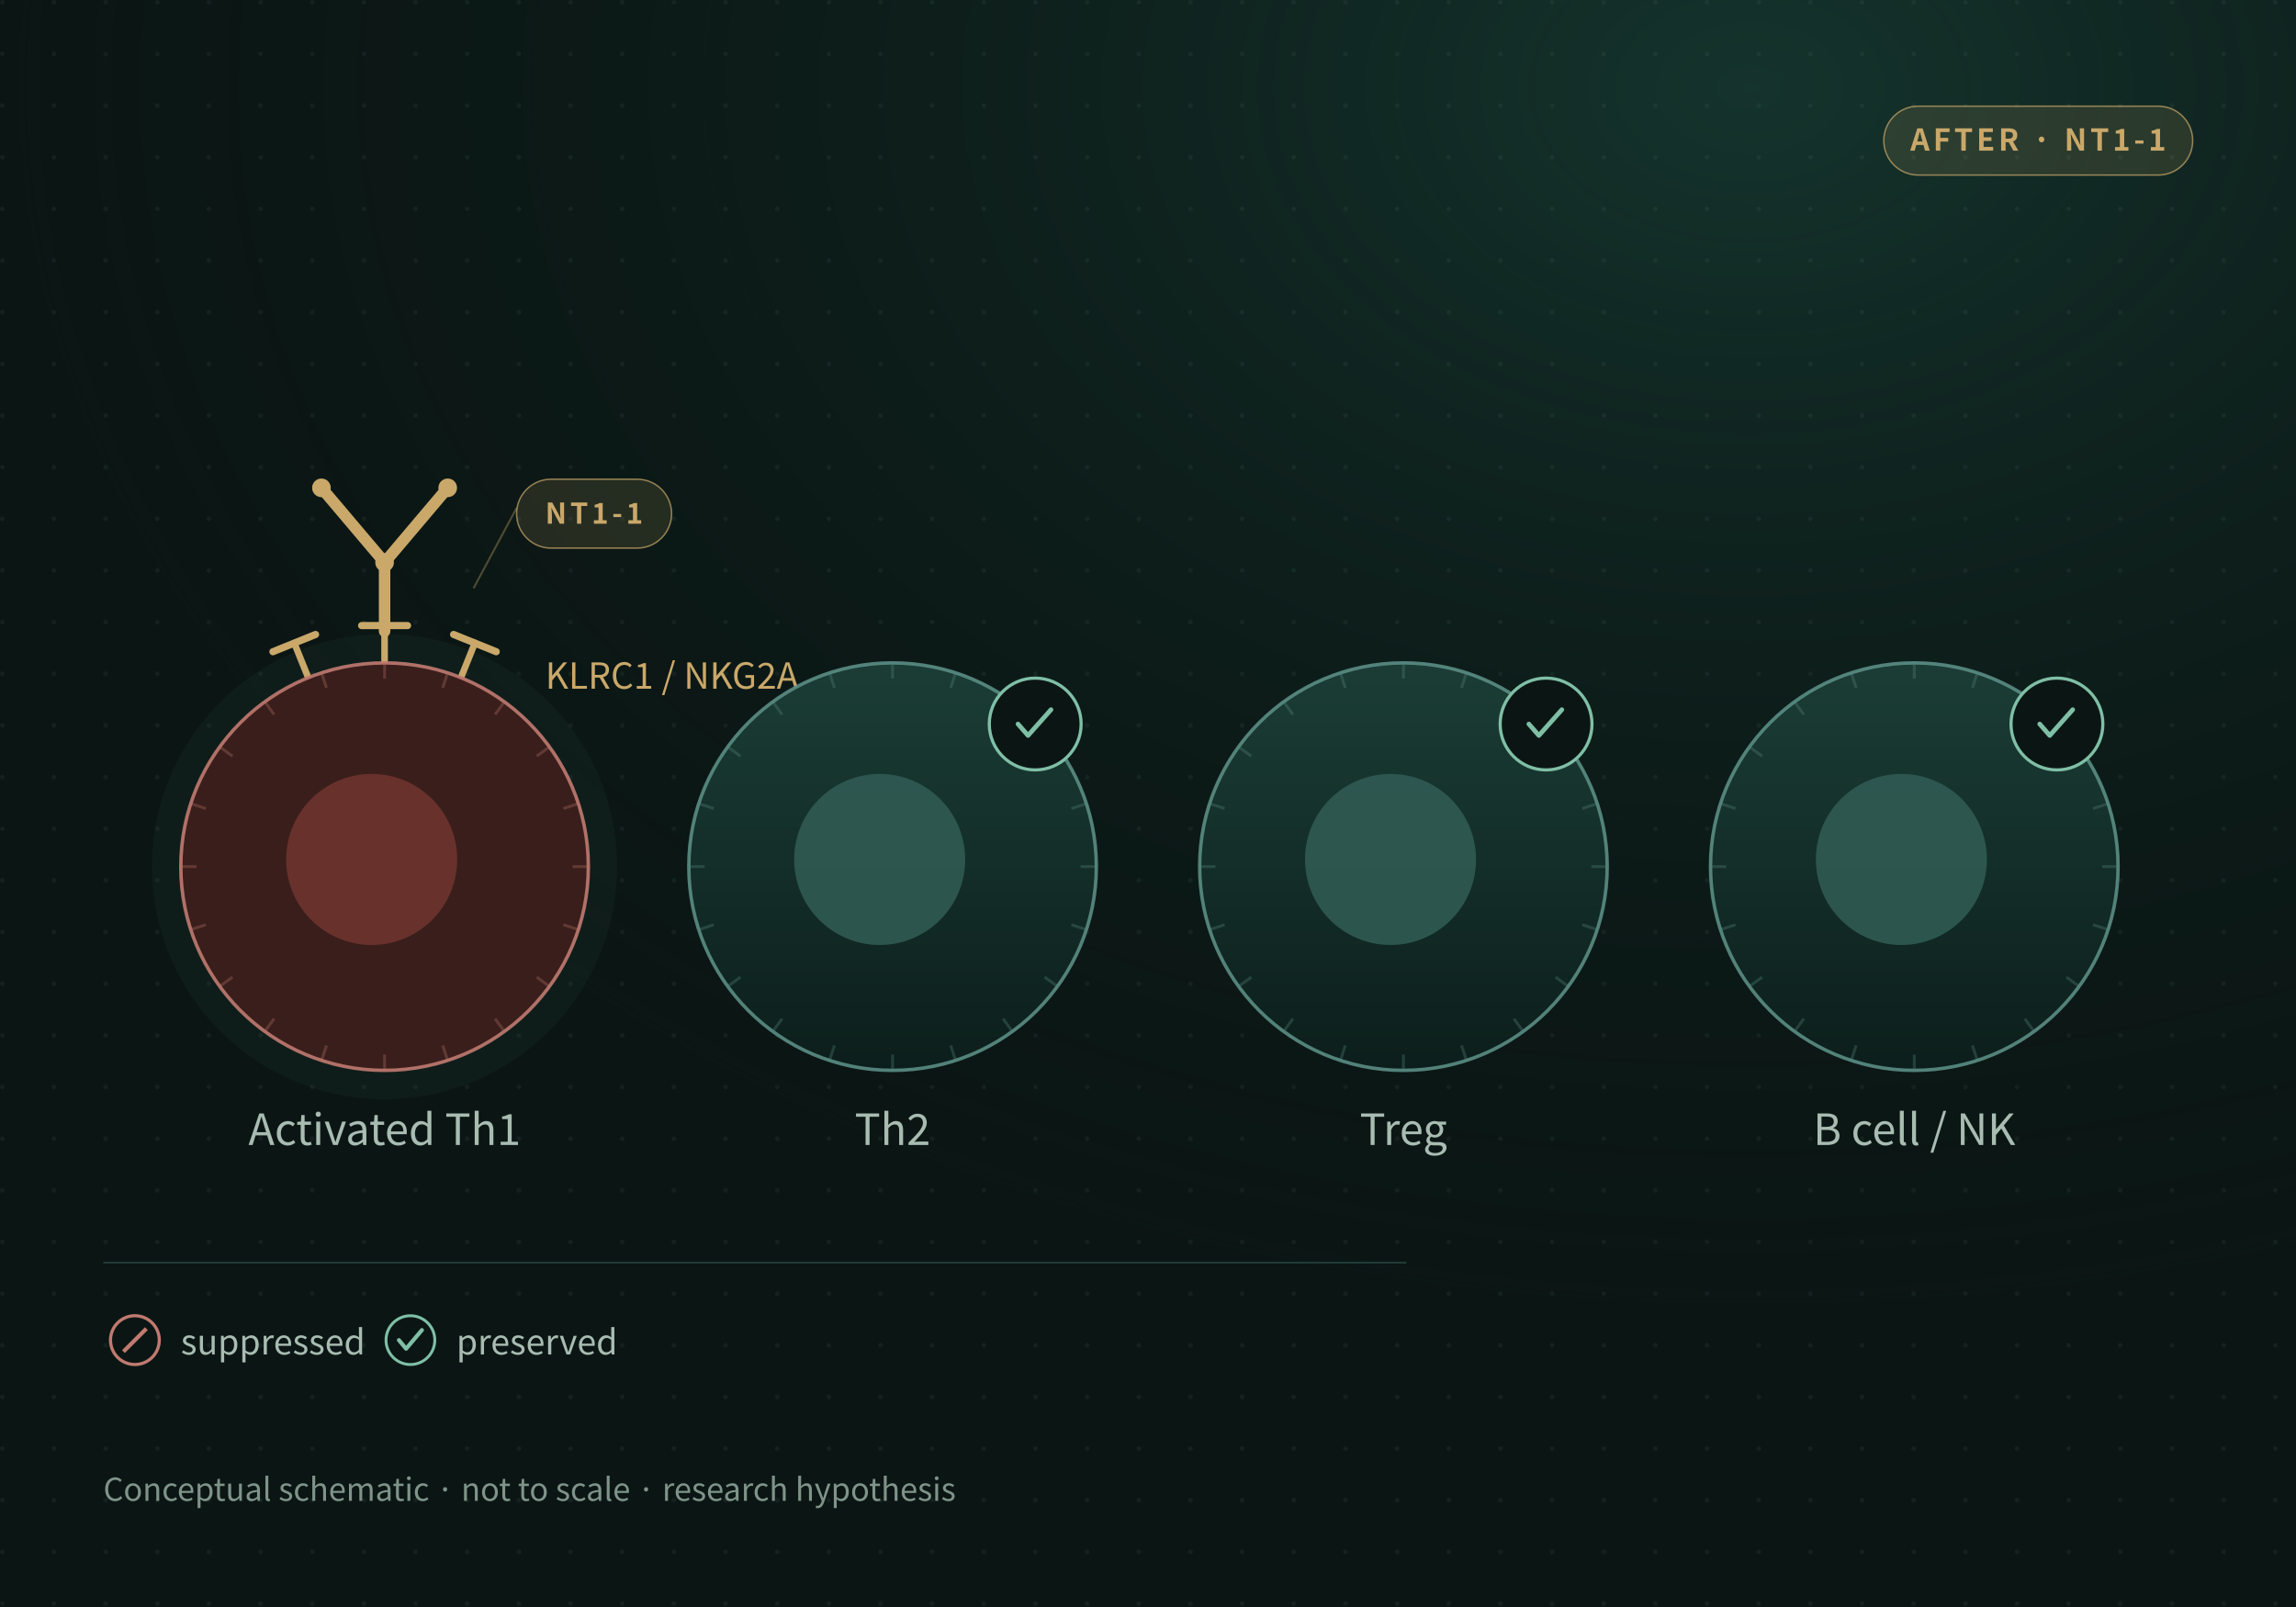
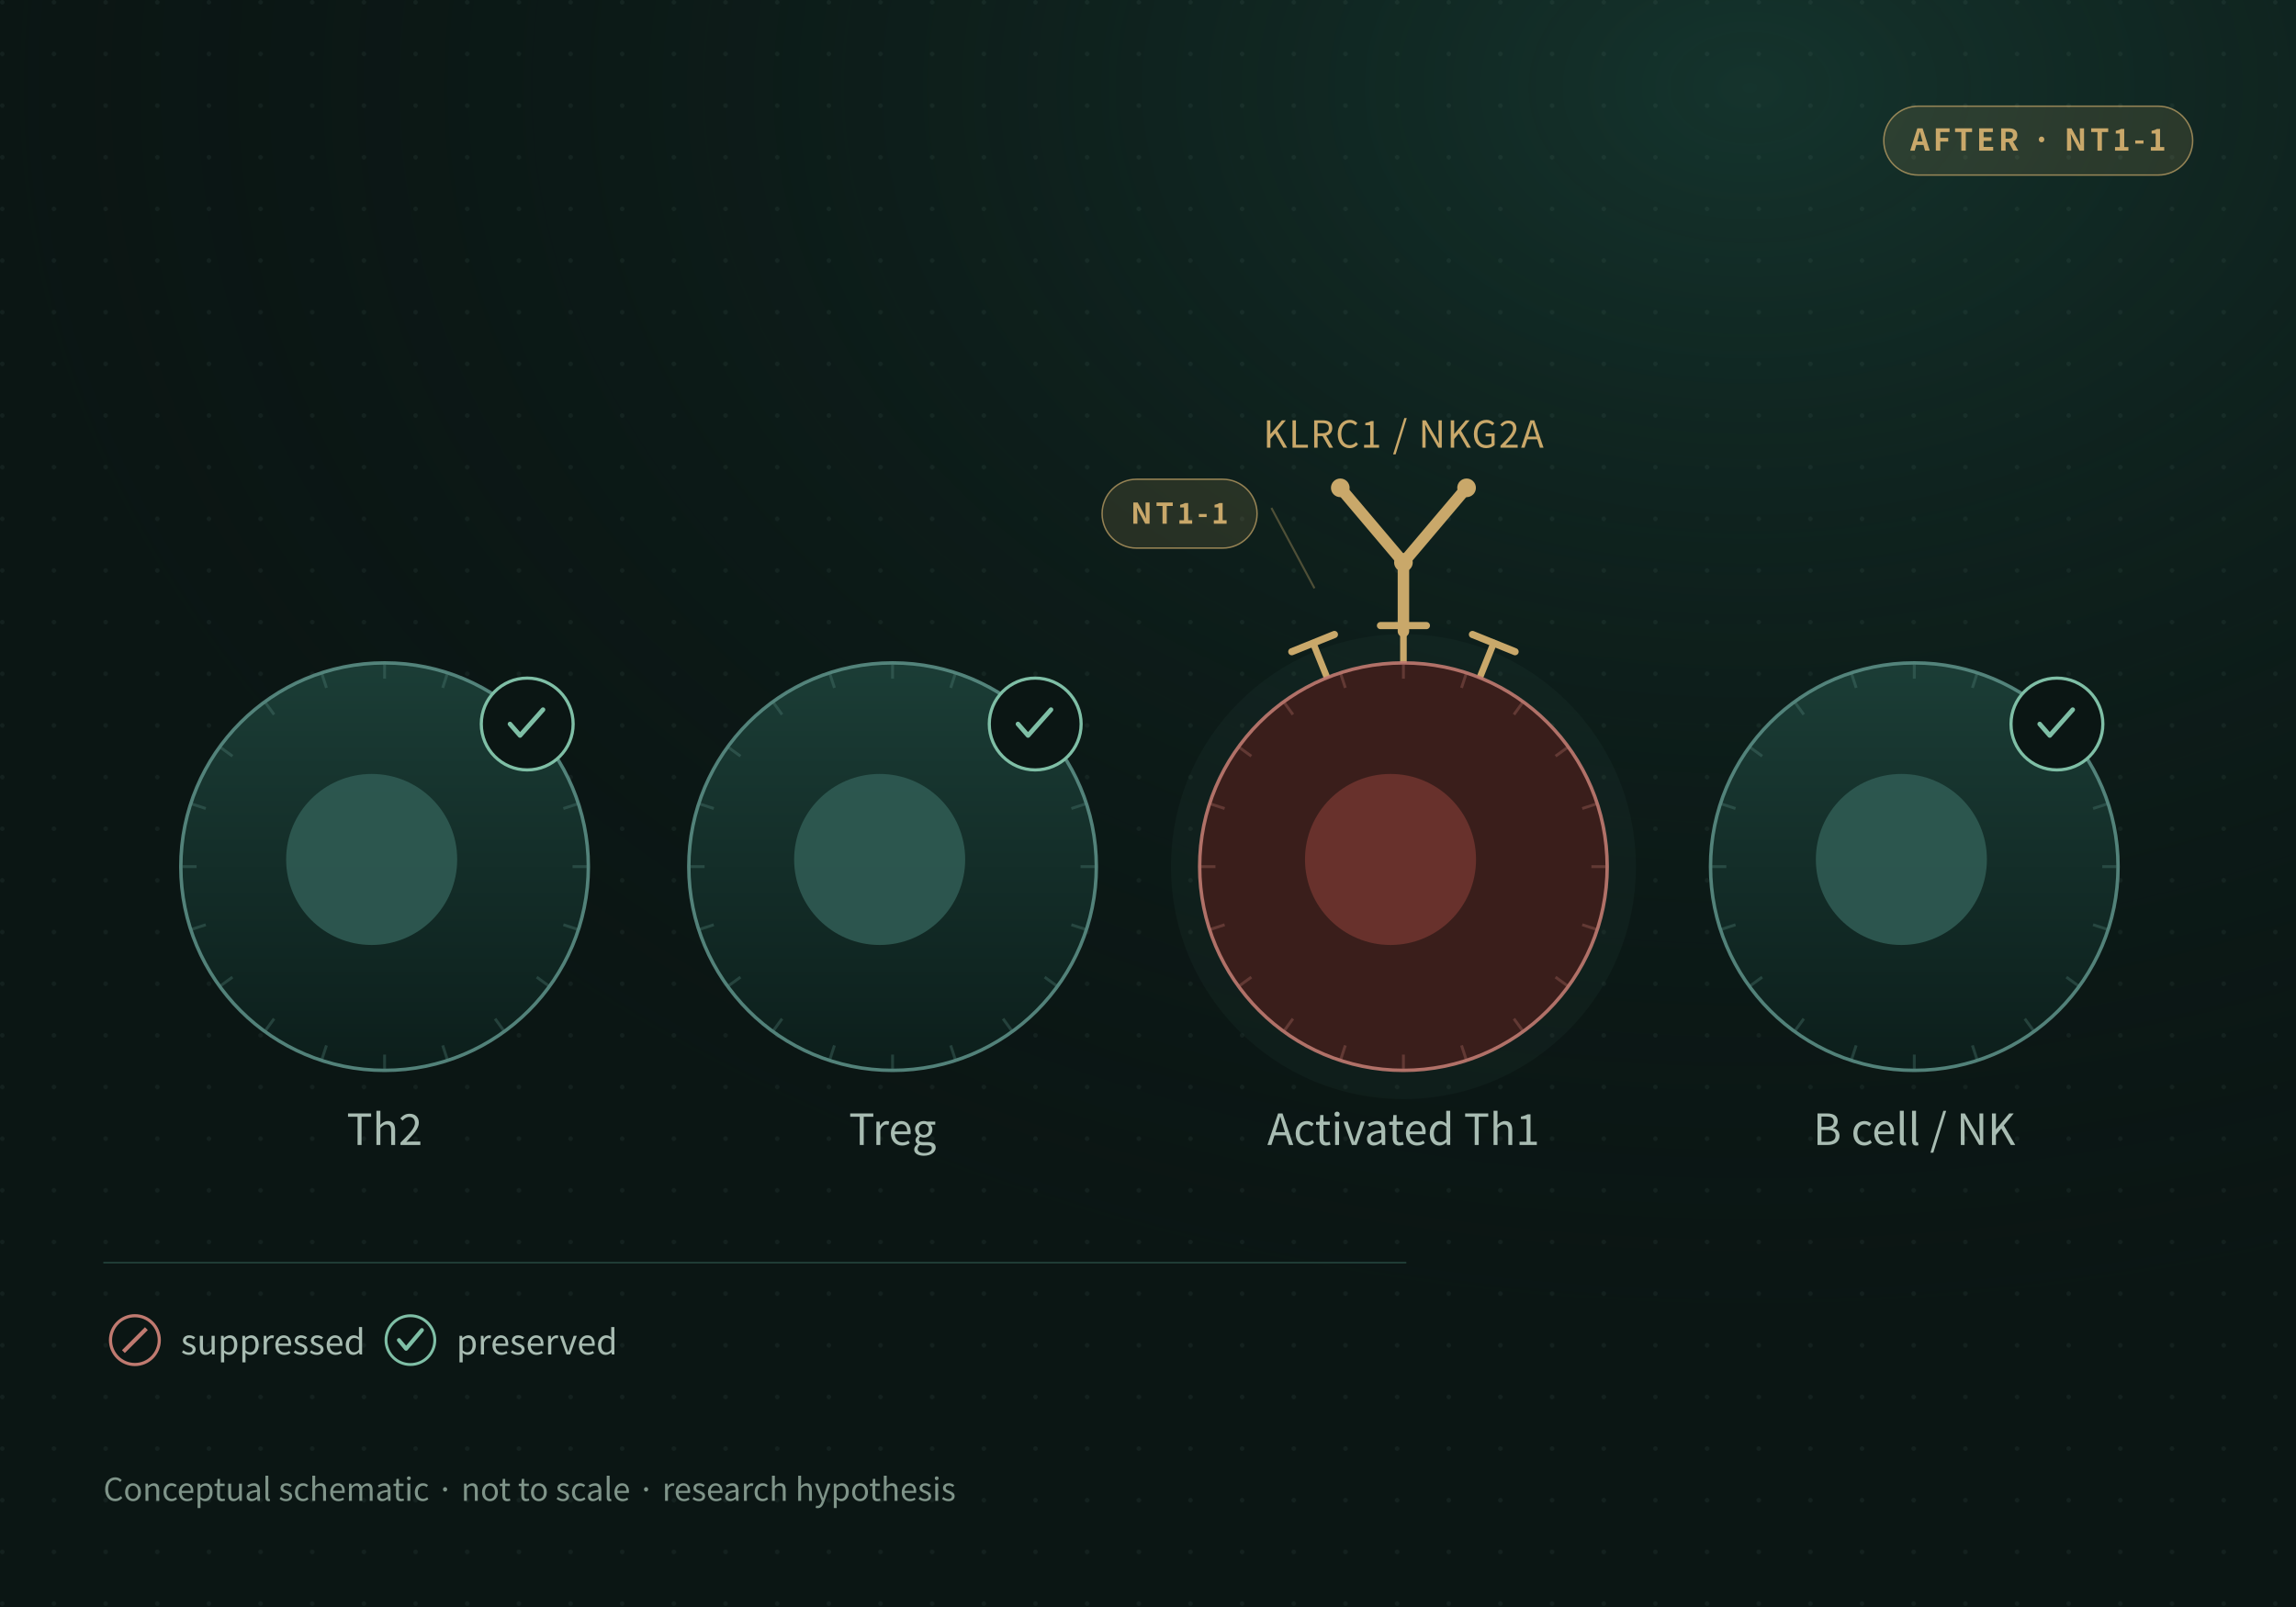
<svg xmlns="http://www.w3.org/2000/svg" width="1600" height="1120" viewBox="0 0 1600 1120">
  <defs>
    <radialGradient id="glow" cx="76%" cy="6%" r="78%">
      <stop offset="0%" stop-color="#1d4c41" stop-opacity="0.55" />
      <stop offset="55%" stop-color="#123029" stop-opacity="0.22" />
      <stop offset="100%" stop-color="#0b1614" stop-opacity="0" />
    </radialGradient>
    <pattern id="dots" width="36" height="36" patternUnits="userSpaceOnUse">
      <circle cx="1.6" cy="1.6" r="1.6" fill="#8fb4a6" fill-opacity="0.075" />
    </pattern>
    <linearGradient id="cellfill" x1="0" y1="0" x2="0" y2="1">
      <stop offset="0%" stop-color="#1b3d36" />
      <stop offset="100%" stop-color="#0c1e1b" />
    </linearGradient>
  </defs>
  <rect width="1600" height="1120" fill="#0b1614" />
  <rect width="1600" height="1120" fill="url(#glow)" />
  <rect width="1600" height="1120" fill="url(#dots)" />
  <rect x="1312.74" y="74" width="215.26" height="48" rx="24" fill="#c9a86a" fill-opacity="0.14" stroke="#c9a86a" stroke-opacity="0.7" />
  <text x="1420.37" y="105" fill="#c9a86a" font-family="'Noto Sans CJK KR','Noto Sans KR','Helvetica Neue',Arial,sans-serif" font-size="21" font-weight="600" letter-spacing="2.4" text-anchor="middle">AFTER · NT1-1</text>
-   <circle cx="268" cy="604" r="162" fill="#5a8d84" fill-opacity="0.06" />
-   <line x1="214.8" y1="472.3" x2="205.1" y2="448.2" stroke="#c9a86a" stroke-width="4.6" stroke-linecap="round" />
-   <line x1="190.2" y1="454.2" x2="219.9" y2="442.2" stroke="#c9a86a" stroke-width="5" stroke-linecap="round" />
-   <line x1="268.0" y1="462.0" x2="268.0" y2="436.0" stroke="#c9a86a" stroke-width="4.6" stroke-linecap="round" />
-   <line x1="252.0" y1="436.0" x2="284.0" y2="436.0" stroke="#c9a86a" stroke-width="5" stroke-linecap="round" />
-   <line x1="321.2" y1="472.3" x2="330.9" y2="448.2" stroke="#c9a86a" stroke-width="4.6" stroke-linecap="round" />
-   <line x1="316.1" y1="442.2" x2="345.8" y2="454.2" stroke="#c9a86a" stroke-width="5" stroke-linecap="round" />
+   <circle cx="978" cy="604" r="162" fill="#5a8d84" fill-opacity="0.06" />
+   <line x1="924.8" y1="472.3" x2="915.1" y2="448.2" stroke="#c9a86a" stroke-width="4.6" stroke-linecap="round" />
+   <line x1="900.2" y1="454.2" x2="929.9" y2="442.2" stroke="#c9a86a" stroke-width="5" stroke-linecap="round" />
+   <line x1="978.0" y1="462.0" x2="978.0" y2="436.0" stroke="#c9a86a" stroke-width="4.6" stroke-linecap="round" />
+   <line x1="962.0" y1="436.0" x2="994.0" y2="436.0" stroke="#c9a86a" stroke-width="5" stroke-linecap="round" />
+   <line x1="1031.2" y1="472.3" x2="1040.9" y2="448.2" stroke="#c9a86a" stroke-width="4.6" stroke-linecap="round" />
+   <line x1="1026.1" y1="442.2" x2="1055.8" y2="454.2" stroke="#c9a86a" stroke-width="5" stroke-linecap="round" />
  <g stroke="#c9a86a" stroke-width="8.0" stroke-linecap="round" fill="none">
-     <line x1="268" y1="440.0" x2="268" y2="392.0" />
-     <line x1="268" y1="392.0" x2="224.0" y2="340.0" />
-     <line x1="268" y1="392.0" x2="312.0" y2="340.0" />
+     <line x1="978" y1="440.0" x2="978" y2="392.0" />
+     <line x1="978" y1="392.0" x2="934.0" y2="340.0" />
+     <line x1="978" y1="392.0" x2="1022.0" y2="340.0" />
  </g>
-   <circle cx="224.0" cy="340.0" r="6.5" fill="#c9a86a" />
-   <circle cx="312.0" cy="340.0" r="6.5" fill="#c9a86a" />
-   <circle cx="268" cy="392.0" r="6.5" fill="#c9a86a" />
-   <rect x="360" y="334" width="108.0" height="48" rx="24" fill="#c9a86a" fill-opacity="0.14" stroke="#c9a86a" stroke-opacity="0.7" />
-   <text x="414.0" y="365" fill="#c9a86a" font-family="'Noto Sans CJK KR','Noto Sans KR','Helvetica Neue',Arial,sans-serif" font-size="20" font-weight="600" letter-spacing="2.4" text-anchor="middle">NT1-1</text>
-   <line x1="360" y1="354" x2="330" y2="410" stroke="#c9a86a" stroke-opacity="0.35" stroke-width="1.4" />
-   <text x="380" y="480" fill="#c9a86a" font-family="'Noto Sans CJK KR','Noto Sans KR','Helvetica Neue',Arial,sans-serif" font-size="25">KLRC1 / NKG2A</text>
-   <circle cx="268" cy="604" r="142" fill="#3a1e1b" stroke="#c07a70" stroke-width="2.4" stroke-opacity="0.9" />
-   <line x1="399.0" y1="604.0" x2="409.0" y2="604.0" stroke="#c07a70" stroke-opacity="0.3" stroke-width="2" />
-   <line x1="392.6" y1="644.5" x2="402.1" y2="647.6" stroke="#c07a70" stroke-opacity="0.3" stroke-width="2" />
-   <line x1="374.0" y1="681.0" x2="382.1" y2="686.9" stroke="#c07a70" stroke-opacity="0.3" stroke-width="2" />
-   <line x1="345.0" y1="710.0" x2="350.9" y2="718.1" stroke="#c07a70" stroke-opacity="0.3" stroke-width="2" />
-   <line x1="308.5" y1="728.6" x2="311.6" y2="738.1" stroke="#c07a70" stroke-opacity="0.3" stroke-width="2" />
-   <line x1="268.0" y1="735.0" x2="268.0" y2="745.0" stroke="#c07a70" stroke-opacity="0.3" stroke-width="2" />
-   <line x1="227.5" y1="728.6" x2="224.4" y2="738.1" stroke="#c07a70" stroke-opacity="0.3" stroke-width="2" />
-   <line x1="191.0" y1="710.0" x2="185.1" y2="718.1" stroke="#c07a70" stroke-opacity="0.3" stroke-width="2" />
-   <line x1="162.0" y1="681.0" x2="153.9" y2="686.9" stroke="#c07a70" stroke-opacity="0.3" stroke-width="2" />
-   <line x1="143.4" y1="644.5" x2="133.9" y2="647.6" stroke="#c07a70" stroke-opacity="0.3" stroke-width="2" />
-   <line x1="137.0" y1="604.0" x2="127.0" y2="604.0" stroke="#c07a70" stroke-opacity="0.3" stroke-width="2" />
-   <line x1="143.4" y1="563.5" x2="133.9" y2="560.4" stroke="#c07a70" stroke-opacity="0.3" stroke-width="2" />
-   <line x1="162.0" y1="527.0" x2="153.9" y2="521.1" stroke="#c07a70" stroke-opacity="0.3" stroke-width="2" />
-   <line x1="191.0" y1="498.0" x2="185.1" y2="489.9" stroke="#c07a70" stroke-opacity="0.3" stroke-width="2" />
-   <line x1="227.5" y1="479.4" x2="224.4" y2="469.9" stroke="#c07a70" stroke-opacity="0.3" stroke-width="2" />
-   <line x1="268.0" y1="473.0" x2="268.0" y2="463.0" stroke="#c07a70" stroke-opacity="0.3" stroke-width="2" />
-   <line x1="308.5" y1="479.4" x2="311.6" y2="469.9" stroke="#c07a70" stroke-opacity="0.3" stroke-width="2" />
-   <line x1="345.0" y1="498.0" x2="350.9" y2="489.9" stroke="#c07a70" stroke-opacity="0.3" stroke-width="2" />
-   <line x1="374.0" y1="527.0" x2="382.1" y2="521.1" stroke="#c07a70" stroke-opacity="0.3" stroke-width="2" />
-   <line x1="392.6" y1="563.5" x2="402.1" y2="560.4" stroke="#c07a70" stroke-opacity="0.3" stroke-width="2" />
-   <circle cx="259" cy="599" r="59.6" fill="#6d332e" fill-opacity="0.9" />
-   <text x="268" y="798" fill="#a8bcb2" font-family="'Noto Sans CJK KR','Noto Sans KR','Helvetica Neue',Arial,sans-serif" font-size="30" text-anchor="middle">Activated Th1</text>
+   <circle cx="934.0" cy="340.0" r="6.5" fill="#c9a86a" />
+   <circle cx="1022.0" cy="340.0" r="6.5" fill="#c9a86a" />
+   <circle cx="978" cy="392.0" r="6.5" fill="#c9a86a" />
+   <rect x="768" y="334" width="108.0" height="48" rx="24" fill="#c9a86a" fill-opacity="0.14" stroke="#c9a86a" stroke-opacity="0.7" />
+   <text x="822.0" y="365" fill="#c9a86a" font-family="'Noto Sans CJK KR','Noto Sans KR','Helvetica Neue',Arial,sans-serif" font-size="20" font-weight="600" letter-spacing="2.4" text-anchor="middle">NT1-1</text>
+   <line x1="886" y1="354" x2="916" y2="410" stroke="#c9a86a" stroke-opacity="0.35" stroke-width="1.4" />
+   <text x="978" y="312" fill="#c9a86a" font-family="'Noto Sans CJK KR','Noto Sans KR','Helvetica Neue',Arial,sans-serif" font-size="26" text-anchor="middle" letter-spacing="1">KLRC1 / NKG2A</text>
+   <circle cx="268" cy="604" r="142" fill="url(#cellfill)" stroke="#5a8d84" stroke-width="2.4" stroke-opacity="0.9" />
+   <line x1="399.0" y1="604.0" x2="409.0" y2="604.0" stroke="#5a8d84" stroke-opacity="0.3" stroke-width="2" />
+   <line x1="392.6" y1="644.5" x2="402.1" y2="647.6" stroke="#5a8d84" stroke-opacity="0.3" stroke-width="2" />
+   <line x1="374.0" y1="681.0" x2="382.1" y2="686.9" stroke="#5a8d84" stroke-opacity="0.3" stroke-width="2" />
+   <line x1="345.0" y1="710.0" x2="350.9" y2="718.1" stroke="#5a8d84" stroke-opacity="0.3" stroke-width="2" />
+   <line x1="308.5" y1="728.6" x2="311.6" y2="738.1" stroke="#5a8d84" stroke-opacity="0.3" stroke-width="2" />
+   <line x1="268.0" y1="735.0" x2="268.0" y2="745.0" stroke="#5a8d84" stroke-opacity="0.3" stroke-width="2" />
+   <line x1="227.5" y1="728.6" x2="224.4" y2="738.1" stroke="#5a8d84" stroke-opacity="0.3" stroke-width="2" />
+   <line x1="191.0" y1="710.0" x2="185.1" y2="718.1" stroke="#5a8d84" stroke-opacity="0.3" stroke-width="2" />
+   <line x1="162.0" y1="681.0" x2="153.9" y2="686.9" stroke="#5a8d84" stroke-opacity="0.3" stroke-width="2" />
+   <line x1="143.4" y1="644.5" x2="133.9" y2="647.6" stroke="#5a8d84" stroke-opacity="0.3" stroke-width="2" />
+   <line x1="137.0" y1="604.0" x2="127.0" y2="604.0" stroke="#5a8d84" stroke-opacity="0.3" stroke-width="2" />
+   <line x1="143.4" y1="563.5" x2="133.9" y2="560.4" stroke="#5a8d84" stroke-opacity="0.3" stroke-width="2" />
+   <line x1="162.0" y1="527.0" x2="153.9" y2="521.1" stroke="#5a8d84" stroke-opacity="0.3" stroke-width="2" />
+   <line x1="191.0" y1="498.0" x2="185.1" y2="489.9" stroke="#5a8d84" stroke-opacity="0.3" stroke-width="2" />
+   <line x1="227.5" y1="479.4" x2="224.4" y2="469.9" stroke="#5a8d84" stroke-opacity="0.3" stroke-width="2" />
+   <line x1="268.0" y1="473.0" x2="268.0" y2="463.0" stroke="#5a8d84" stroke-opacity="0.3" stroke-width="2" />
+   <line x1="308.5" y1="479.4" x2="311.6" y2="469.9" stroke="#5a8d84" stroke-opacity="0.3" stroke-width="2" />
+   <line x1="345.0" y1="498.0" x2="350.9" y2="489.9" stroke="#5a8d84" stroke-opacity="0.3" stroke-width="2" />
+   <line x1="374.0" y1="527.0" x2="382.1" y2="521.1" stroke="#5a8d84" stroke-opacity="0.3" stroke-width="2" />
+   <line x1="392.6" y1="563.5" x2="402.1" y2="560.4" stroke="#5a8d84" stroke-opacity="0.3" stroke-width="2" />
+   <circle cx="259" cy="599" r="59.6" fill="#2f5a52" fill-opacity="0.9" />
+   <text x="268" y="798" fill="#a8bcb2" font-family="'Noto Sans CJK KR','Noto Sans KR','Helvetica Neue',Arial,sans-serif" font-size="30" text-anchor="middle">Th2</text>
+   <circle cx="367.4" cy="504.6" r="32" fill="#0b1614" stroke="#7fbfa6" stroke-width="2.2" />
+   <path d="M355.4 504.6 l7 8 l16 -18" fill="none" stroke="#7fbfa6" stroke-width="3.2" stroke-linecap="round" stroke-linejoin="round" />
  <circle cx="622" cy="604" r="142" fill="url(#cellfill)" stroke="#5a8d84" stroke-width="2.4" stroke-opacity="0.9" />
  <line x1="753.0" y1="604.0" x2="763.0" y2="604.0" stroke="#5a8d84" stroke-opacity="0.3" stroke-width="2" />
  <line x1="746.6" y1="644.5" x2="756.1" y2="647.6" stroke="#5a8d84" stroke-opacity="0.3" stroke-width="2" />
  <line x1="728.0" y1="681.0" x2="736.1" y2="686.9" stroke="#5a8d84" stroke-opacity="0.3" stroke-width="2" />
  <line x1="699.0" y1="710.0" x2="704.9" y2="718.1" stroke="#5a8d84" stroke-opacity="0.3" stroke-width="2" />
  <line x1="662.5" y1="728.6" x2="665.6" y2="738.1" stroke="#5a8d84" stroke-opacity="0.3" stroke-width="2" />
  <line x1="622.0" y1="735.0" x2="622.0" y2="745.0" stroke="#5a8d84" stroke-opacity="0.3" stroke-width="2" />
  <line x1="581.5" y1="728.6" x2="578.4" y2="738.1" stroke="#5a8d84" stroke-opacity="0.3" stroke-width="2" />
  <line x1="545.0" y1="710.0" x2="539.1" y2="718.1" stroke="#5a8d84" stroke-opacity="0.3" stroke-width="2" />
  <line x1="516.0" y1="681.0" x2="507.9" y2="686.9" stroke="#5a8d84" stroke-opacity="0.3" stroke-width="2" />
  <line x1="497.4" y1="644.5" x2="487.9" y2="647.6" stroke="#5a8d84" stroke-opacity="0.3" stroke-width="2" />
  <line x1="491.0" y1="604.0" x2="481.0" y2="604.0" stroke="#5a8d84" stroke-opacity="0.3" stroke-width="2" />
  <line x1="497.4" y1="563.5" x2="487.9" y2="560.4" stroke="#5a8d84" stroke-opacity="0.3" stroke-width="2" />
  <line x1="516.0" y1="527.0" x2="507.9" y2="521.1" stroke="#5a8d84" stroke-opacity="0.3" stroke-width="2" />
  <line x1="545.0" y1="498.0" x2="539.1" y2="489.9" stroke="#5a8d84" stroke-opacity="0.3" stroke-width="2" />
  <line x1="581.5" y1="479.4" x2="578.4" y2="469.9" stroke="#5a8d84" stroke-opacity="0.3" stroke-width="2" />
  <line x1="622.0" y1="473.0" x2="622.0" y2="463.0" stroke="#5a8d84" stroke-opacity="0.3" stroke-width="2" />
  <line x1="662.5" y1="479.4" x2="665.6" y2="469.9" stroke="#5a8d84" stroke-opacity="0.3" stroke-width="2" />
  <line x1="699.0" y1="498.0" x2="704.9" y2="489.9" stroke="#5a8d84" stroke-opacity="0.3" stroke-width="2" />
  <line x1="728.0" y1="527.0" x2="736.1" y2="521.1" stroke="#5a8d84" stroke-opacity="0.3" stroke-width="2" />
  <line x1="746.6" y1="563.5" x2="756.1" y2="560.4" stroke="#5a8d84" stroke-opacity="0.3" stroke-width="2" />
  <circle cx="613" cy="599" r="59.6" fill="#2f5a52" fill-opacity="0.9" />
-   <text x="622" y="798" fill="#a8bcb2" font-family="'Noto Sans CJK KR','Noto Sans KR','Helvetica Neue',Arial,sans-serif" font-size="30" text-anchor="middle">Th2</text>
+   <text x="622" y="798" fill="#a8bcb2" font-family="'Noto Sans CJK KR','Noto Sans KR','Helvetica Neue',Arial,sans-serif" font-size="30" text-anchor="middle">Treg</text>
  <circle cx="721.4" cy="504.6" r="32" fill="#0b1614" stroke="#7fbfa6" stroke-width="2.2" />
  <path d="M709.4 504.6 l7 8 l16 -18" fill="none" stroke="#7fbfa6" stroke-width="3.2" stroke-linecap="round" stroke-linejoin="round" />
-   <circle cx="978" cy="604" r="142" fill="url(#cellfill)" stroke="#5a8d84" stroke-width="2.4" stroke-opacity="0.9" />
-   <line x1="1109.0" y1="604.0" x2="1119.0" y2="604.0" stroke="#5a8d84" stroke-opacity="0.3" stroke-width="2" />
-   <line x1="1102.6" y1="644.5" x2="1112.1" y2="647.6" stroke="#5a8d84" stroke-opacity="0.3" stroke-width="2" />
-   <line x1="1084.0" y1="681.0" x2="1092.1" y2="686.9" stroke="#5a8d84" stroke-opacity="0.3" stroke-width="2" />
-   <line x1="1055.0" y1="710.0" x2="1060.9" y2="718.1" stroke="#5a8d84" stroke-opacity="0.3" stroke-width="2" />
-   <line x1="1018.5" y1="728.6" x2="1021.6" y2="738.1" stroke="#5a8d84" stroke-opacity="0.3" stroke-width="2" />
-   <line x1="978.0" y1="735.0" x2="978.0" y2="745.0" stroke="#5a8d84" stroke-opacity="0.3" stroke-width="2" />
-   <line x1="937.5" y1="728.6" x2="934.4" y2="738.1" stroke="#5a8d84" stroke-opacity="0.3" stroke-width="2" />
-   <line x1="901.0" y1="710.0" x2="895.1" y2="718.1" stroke="#5a8d84" stroke-opacity="0.3" stroke-width="2" />
-   <line x1="872.0" y1="681.0" x2="863.9" y2="686.9" stroke="#5a8d84" stroke-opacity="0.3" stroke-width="2" />
-   <line x1="853.4" y1="644.5" x2="843.9" y2="647.6" stroke="#5a8d84" stroke-opacity="0.3" stroke-width="2" />
-   <line x1="847.0" y1="604.0" x2="837.0" y2="604.0" stroke="#5a8d84" stroke-opacity="0.3" stroke-width="2" />
-   <line x1="853.4" y1="563.5" x2="843.9" y2="560.4" stroke="#5a8d84" stroke-opacity="0.3" stroke-width="2" />
-   <line x1="872.0" y1="527.0" x2="863.9" y2="521.1" stroke="#5a8d84" stroke-opacity="0.3" stroke-width="2" />
-   <line x1="901.0" y1="498.0" x2="895.1" y2="489.9" stroke="#5a8d84" stroke-opacity="0.3" stroke-width="2" />
-   <line x1="937.5" y1="479.4" x2="934.4" y2="469.9" stroke="#5a8d84" stroke-opacity="0.3" stroke-width="2" />
-   <line x1="978.0" y1="473.0" x2="978.0" y2="463.0" stroke="#5a8d84" stroke-opacity="0.3" stroke-width="2" />
-   <line x1="1018.5" y1="479.4" x2="1021.6" y2="469.9" stroke="#5a8d84" stroke-opacity="0.3" stroke-width="2" />
-   <line x1="1055.0" y1="498.0" x2="1060.9" y2="489.9" stroke="#5a8d84" stroke-opacity="0.3" stroke-width="2" />
-   <line x1="1084.0" y1="527.0" x2="1092.1" y2="521.1" stroke="#5a8d84" stroke-opacity="0.3" stroke-width="2" />
-   <line x1="1102.6" y1="563.5" x2="1112.1" y2="560.4" stroke="#5a8d84" stroke-opacity="0.3" stroke-width="2" />
-   <circle cx="969" cy="599" r="59.6" fill="#2f5a52" fill-opacity="0.9" />
-   <text x="978" y="798" fill="#a8bcb2" font-family="'Noto Sans CJK KR','Noto Sans KR','Helvetica Neue',Arial,sans-serif" font-size="30" text-anchor="middle">Treg</text>
-   <circle cx="1077.4" cy="504.6" r="32" fill="#0b1614" stroke="#7fbfa6" stroke-width="2.2" />
-   <path d="M1065.4 504.6 l7 8 l16 -18" fill="none" stroke="#7fbfa6" stroke-width="3.2" stroke-linecap="round" stroke-linejoin="round" />
+   <circle cx="978" cy="604" r="142" fill="#3a1e1b" stroke="#c07a70" stroke-width="2.4" stroke-opacity="0.9" />
+   <line x1="1109.0" y1="604.0" x2="1119.0" y2="604.0" stroke="#c07a70" stroke-opacity="0.3" stroke-width="2" />
+   <line x1="1102.6" y1="644.5" x2="1112.1" y2="647.6" stroke="#c07a70" stroke-opacity="0.3" stroke-width="2" />
+   <line x1="1084.0" y1="681.0" x2="1092.1" y2="686.9" stroke="#c07a70" stroke-opacity="0.3" stroke-width="2" />
+   <line x1="1055.0" y1="710.0" x2="1060.9" y2="718.1" stroke="#c07a70" stroke-opacity="0.3" stroke-width="2" />
+   <line x1="1018.5" y1="728.6" x2="1021.6" y2="738.1" stroke="#c07a70" stroke-opacity="0.3" stroke-width="2" />
+   <line x1="978.0" y1="735.0" x2="978.0" y2="745.0" stroke="#c07a70" stroke-opacity="0.3" stroke-width="2" />
+   <line x1="937.5" y1="728.6" x2="934.4" y2="738.1" stroke="#c07a70" stroke-opacity="0.3" stroke-width="2" />
+   <line x1="901.0" y1="710.0" x2="895.1" y2="718.1" stroke="#c07a70" stroke-opacity="0.3" stroke-width="2" />
+   <line x1="872.0" y1="681.0" x2="863.9" y2="686.9" stroke="#c07a70" stroke-opacity="0.3" stroke-width="2" />
+   <line x1="853.4" y1="644.5" x2="843.9" y2="647.6" stroke="#c07a70" stroke-opacity="0.3" stroke-width="2" />
+   <line x1="847.0" y1="604.0" x2="837.0" y2="604.0" stroke="#c07a70" stroke-opacity="0.3" stroke-width="2" />
+   <line x1="853.4" y1="563.5" x2="843.9" y2="560.4" stroke="#c07a70" stroke-opacity="0.3" stroke-width="2" />
+   <line x1="872.0" y1="527.0" x2="863.9" y2="521.1" stroke="#c07a70" stroke-opacity="0.3" stroke-width="2" />
+   <line x1="901.0" y1="498.0" x2="895.1" y2="489.9" stroke="#c07a70" stroke-opacity="0.3" stroke-width="2" />
+   <line x1="937.5" y1="479.4" x2="934.4" y2="469.9" stroke="#c07a70" stroke-opacity="0.3" stroke-width="2" />
+   <line x1="978.0" y1="473.0" x2="978.0" y2="463.0" stroke="#c07a70" stroke-opacity="0.3" stroke-width="2" />
+   <line x1="1018.5" y1="479.4" x2="1021.6" y2="469.9" stroke="#c07a70" stroke-opacity="0.3" stroke-width="2" />
+   <line x1="1055.0" y1="498.0" x2="1060.9" y2="489.9" stroke="#c07a70" stroke-opacity="0.3" stroke-width="2" />
+   <line x1="1084.0" y1="527.0" x2="1092.1" y2="521.1" stroke="#c07a70" stroke-opacity="0.3" stroke-width="2" />
+   <line x1="1102.6" y1="563.5" x2="1112.1" y2="560.4" stroke="#c07a70" stroke-opacity="0.3" stroke-width="2" />
+   <circle cx="969" cy="599" r="59.6" fill="#6d332e" fill-opacity="0.9" />
+   <text x="978" y="798" fill="#a8bcb2" font-family="'Noto Sans CJK KR','Noto Sans KR','Helvetica Neue',Arial,sans-serif" font-size="30" text-anchor="middle">Activated Th1</text>
  <circle cx="1334" cy="604" r="142" fill="url(#cellfill)" stroke="#5a8d84" stroke-width="2.4" stroke-opacity="0.9" />
  <line x1="1465.0" y1="604.0" x2="1475.0" y2="604.0" stroke="#5a8d84" stroke-opacity="0.3" stroke-width="2" />
  <line x1="1458.6" y1="644.5" x2="1468.1" y2="647.6" stroke="#5a8d84" stroke-opacity="0.3" stroke-width="2" />
  <line x1="1440.0" y1="681.0" x2="1448.1" y2="686.9" stroke="#5a8d84" stroke-opacity="0.3" stroke-width="2" />
  <line x1="1411.0" y1="710.0" x2="1416.9" y2="718.1" stroke="#5a8d84" stroke-opacity="0.3" stroke-width="2" />
  <line x1="1374.5" y1="728.6" x2="1377.6" y2="738.1" stroke="#5a8d84" stroke-opacity="0.3" stroke-width="2" />
  <line x1="1334.0" y1="735.0" x2="1334.0" y2="745.0" stroke="#5a8d84" stroke-opacity="0.3" stroke-width="2" />
  <line x1="1293.5" y1="728.6" x2="1290.4" y2="738.1" stroke="#5a8d84" stroke-opacity="0.3" stroke-width="2" />
  <line x1="1257.0" y1="710.0" x2="1251.1" y2="718.1" stroke="#5a8d84" stroke-opacity="0.3" stroke-width="2" />
  <line x1="1228.0" y1="681.0" x2="1219.9" y2="686.9" stroke="#5a8d84" stroke-opacity="0.3" stroke-width="2" />
  <line x1="1209.4" y1="644.5" x2="1199.9" y2="647.6" stroke="#5a8d84" stroke-opacity="0.3" stroke-width="2" />
  <line x1="1203.0" y1="604.0" x2="1193.0" y2="604.0" stroke="#5a8d84" stroke-opacity="0.3" stroke-width="2" />
  <line x1="1209.4" y1="563.5" x2="1199.9" y2="560.4" stroke="#5a8d84" stroke-opacity="0.3" stroke-width="2" />
  <line x1="1228.0" y1="527.0" x2="1219.9" y2="521.1" stroke="#5a8d84" stroke-opacity="0.3" stroke-width="2" />
  <line x1="1257.0" y1="498.0" x2="1251.1" y2="489.9" stroke="#5a8d84" stroke-opacity="0.3" stroke-width="2" />
  <line x1="1293.5" y1="479.4" x2="1290.4" y2="469.9" stroke="#5a8d84" stroke-opacity="0.3" stroke-width="2" />
  <line x1="1334.0" y1="473.0" x2="1334.0" y2="463.0" stroke="#5a8d84" stroke-opacity="0.3" stroke-width="2" />
  <line x1="1374.5" y1="479.4" x2="1377.6" y2="469.9" stroke="#5a8d84" stroke-opacity="0.3" stroke-width="2" />
  <line x1="1411.0" y1="498.0" x2="1416.9" y2="489.9" stroke="#5a8d84" stroke-opacity="0.3" stroke-width="2" />
  <line x1="1440.0" y1="527.0" x2="1448.1" y2="521.1" stroke="#5a8d84" stroke-opacity="0.3" stroke-width="2" />
  <line x1="1458.6" y1="563.5" x2="1468.1" y2="560.4" stroke="#5a8d84" stroke-opacity="0.3" stroke-width="2" />
  <circle cx="1325" cy="599" r="59.6" fill="#2f5a52" fill-opacity="0.9" />
  <text x="1334" y="798" fill="#a8bcb2" font-family="'Noto Sans CJK KR','Noto Sans KR','Helvetica Neue',Arial,sans-serif" font-size="30" text-anchor="middle">B cell / NK</text>
  <circle cx="1433.4" cy="504.6" r="32" fill="#0b1614" stroke="#7fbfa6" stroke-width="2.2" />
  <path d="M1421.4 504.6 l7 8 l16 -18" fill="none" stroke="#7fbfa6" stroke-width="3.2" stroke-linecap="round" stroke-linejoin="round" />
  <line x1="72" y1="880" x2="980" y2="880" stroke="#26463e" stroke-width="1" />
  <circle cx="94" cy="934" r="17" fill="#0b1614" stroke="#c07a70" stroke-width="2.2" />
  <line x1="86" y1="942" x2="102" y2="926" stroke="#c07a70" stroke-width="2.8" />
  <text x="126" y="944" fill="#a8bcb2" font-family="'Noto Sans CJK KR','Noto Sans KR','Helvetica Neue',Arial,sans-serif" font-size="24">suppressed</text>
  <circle cx="286" cy="934" r="17" fill="#0b1614" stroke="#7fbfa6" stroke-width="2" />
  <path d="M278 934 l5 6 l11 -13" fill="none" stroke="#7fbfa6" stroke-width="2.8" stroke-linecap="round" stroke-linejoin="round" />
  <text x="318" y="944" fill="#a8bcb2" font-family="'Noto Sans CJK KR','Noto Sans KR','Helvetica Neue',Arial,sans-serif" font-size="24">preserved</text>
  <text x="72" y="1046" fill="#7f9489" font-family="'Noto Sans CJK KR','Noto Sans KR','Helvetica Neue',Arial,sans-serif" font-size="22">Conceptual schematic · not to scale · research hypothesis</text>
</svg>
